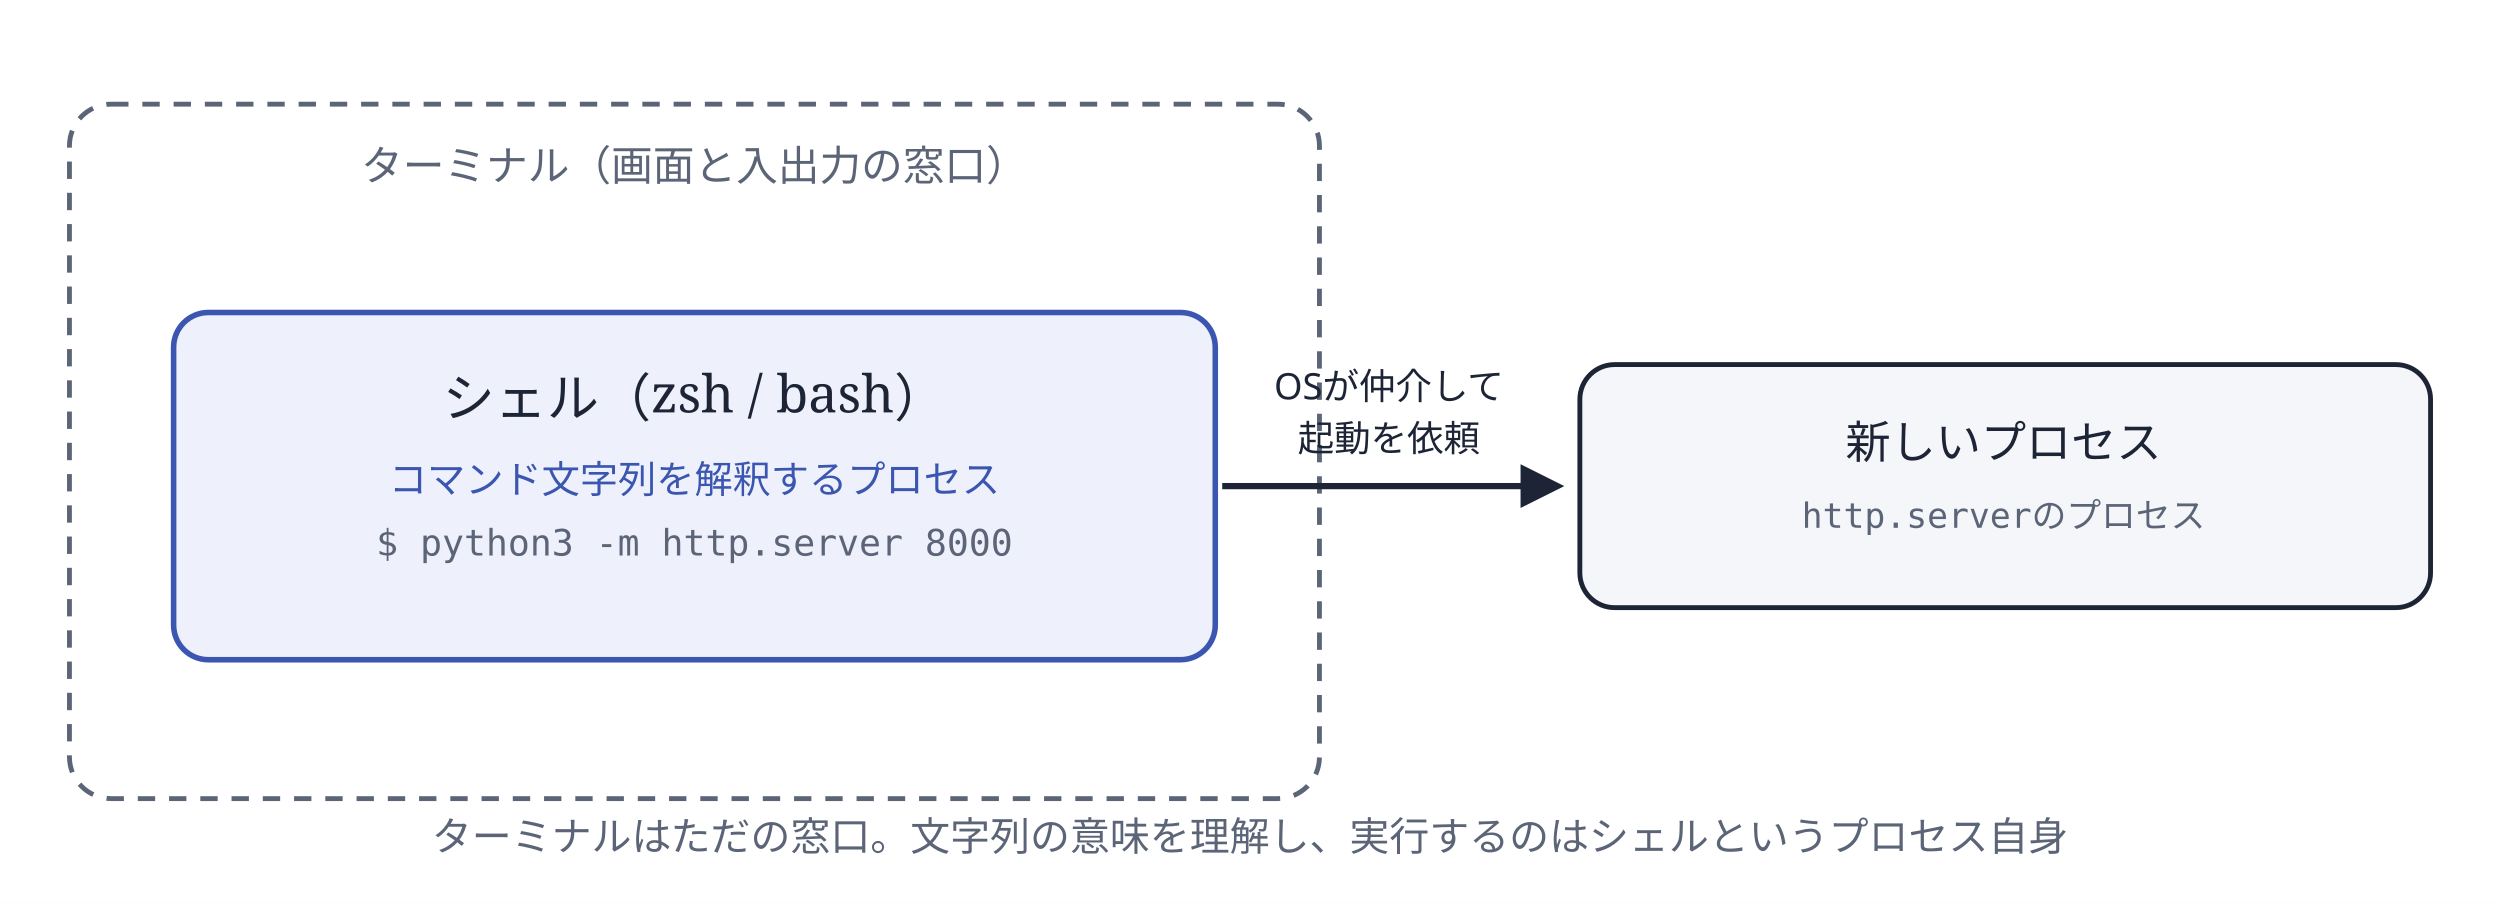
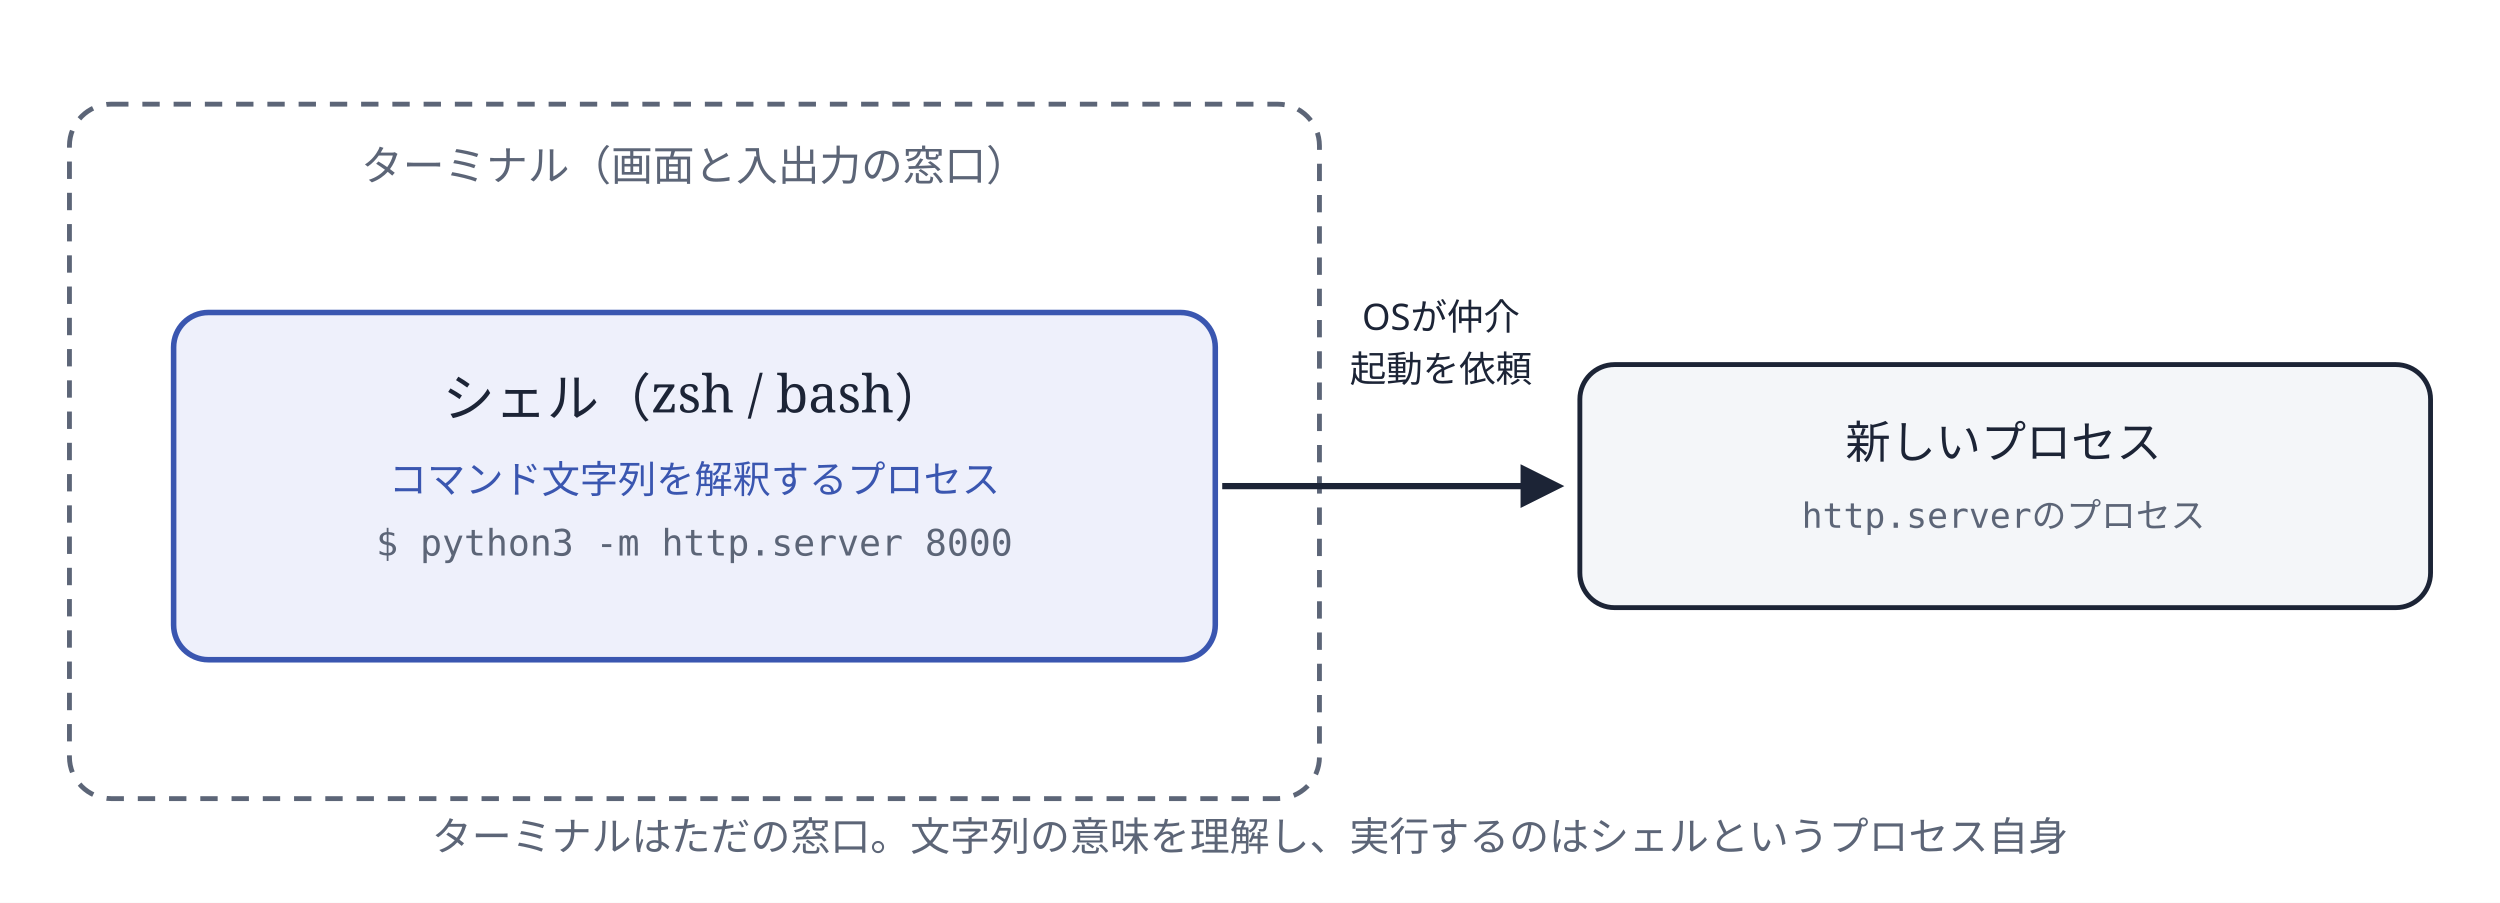
<svg xmlns="http://www.w3.org/2000/svg" viewBox="0 0 720 260" role="img" aria-label="ターミナルという窓口の中でシェルというプロセスがコマンド文字列を解釈し、OSに新しいプロセスの起動を依頼する構造を示す図">
  <defs>
    <marker id="arrowsh" viewBox="0 0 10 10" refX="8" refY="5" markerWidth="7" markerHeight="7" orient="auto-start-reverse">
      <path d="M 0 0 L 10 5 L 0 10 z" fill="#1c2436" />
    </marker>
  </defs>
  <rect width="720" height="260" fill="#ffffff" />
  <rect x="20" y="30" width="360" height="200" rx="12" fill="none" stroke="#5c6577" stroke-width="1.4" stroke-dasharray="5 4" />
  <text x="200" y="52" text-anchor="middle" font-family="sans-serif" font-size="12" fill="#5c6577">ターミナル（画面と入出力の窓口）</text>
  <rect x="50" y="90" width="300" height="100" rx="10" fill="#eef0fb" stroke="#3a56b0" stroke-width="1.6" />
  <text x="200" y="120" text-anchor="middle" font-family="Georgia, serif" font-size="15" fill="#1c2436">シェル（zsh / bash）</text>
  <text x="200" y="142" text-anchor="middle" font-family="sans-serif" font-size="11" fill="#3a56b0">コマンド文字列を解釈するプロセス</text>
  <text x="200" y="160" text-anchor="middle" font-family="ui-monospace, Menlo, monospace" font-size="10.5" fill="#5c6577">$ python3 -m http.server 8000</text>
  <line x1="352" y1="140" x2="448" y2="140" stroke="#1c2436" stroke-width="1.8" marker-end="url(#arrowsh)" />
-   <text x="400" y="115" text-anchor="middle" font-family="sans-serif" font-size="10.5" fill="#1c2436">OSが仲介して</text>
-   <text x="400" y="130" text-anchor="middle" font-family="sans-serif" font-size="10.5" fill="#1c2436">起動を依頼</text>
+   <text x="415" y="95" text-anchor="middle" font-family="sans-serif" font-size="10.5" fill="#1c2436">OSが仲介</text>
+   <text x="415" y="110" text-anchor="middle" font-family="sans-serif" font-size="10.5" fill="#1c2436">起動を依頼</text>
  <rect x="455" y="105" width="245" height="70" rx="10" fill="#f4f6f9" stroke="#1c2436" stroke-width="1.4" />
  <text x="577" y="132" text-anchor="middle" font-family="Georgia, serif" font-size="13" fill="#1c2436">新しいプロセス</text>
  <text x="577" y="152" text-anchor="middle" font-family="ui-monospace, Menlo, monospace" font-size="10" fill="#5c6577">http.serverのプロセス</text>
  <text x="360" y="245" text-anchor="middle" font-family="sans-serif" font-size="11.5" fill="#5c6577">ターミナルはただの窓口。文字列の意味を理解し、実行するのはシェルというプロセス自身</text>
</svg>
